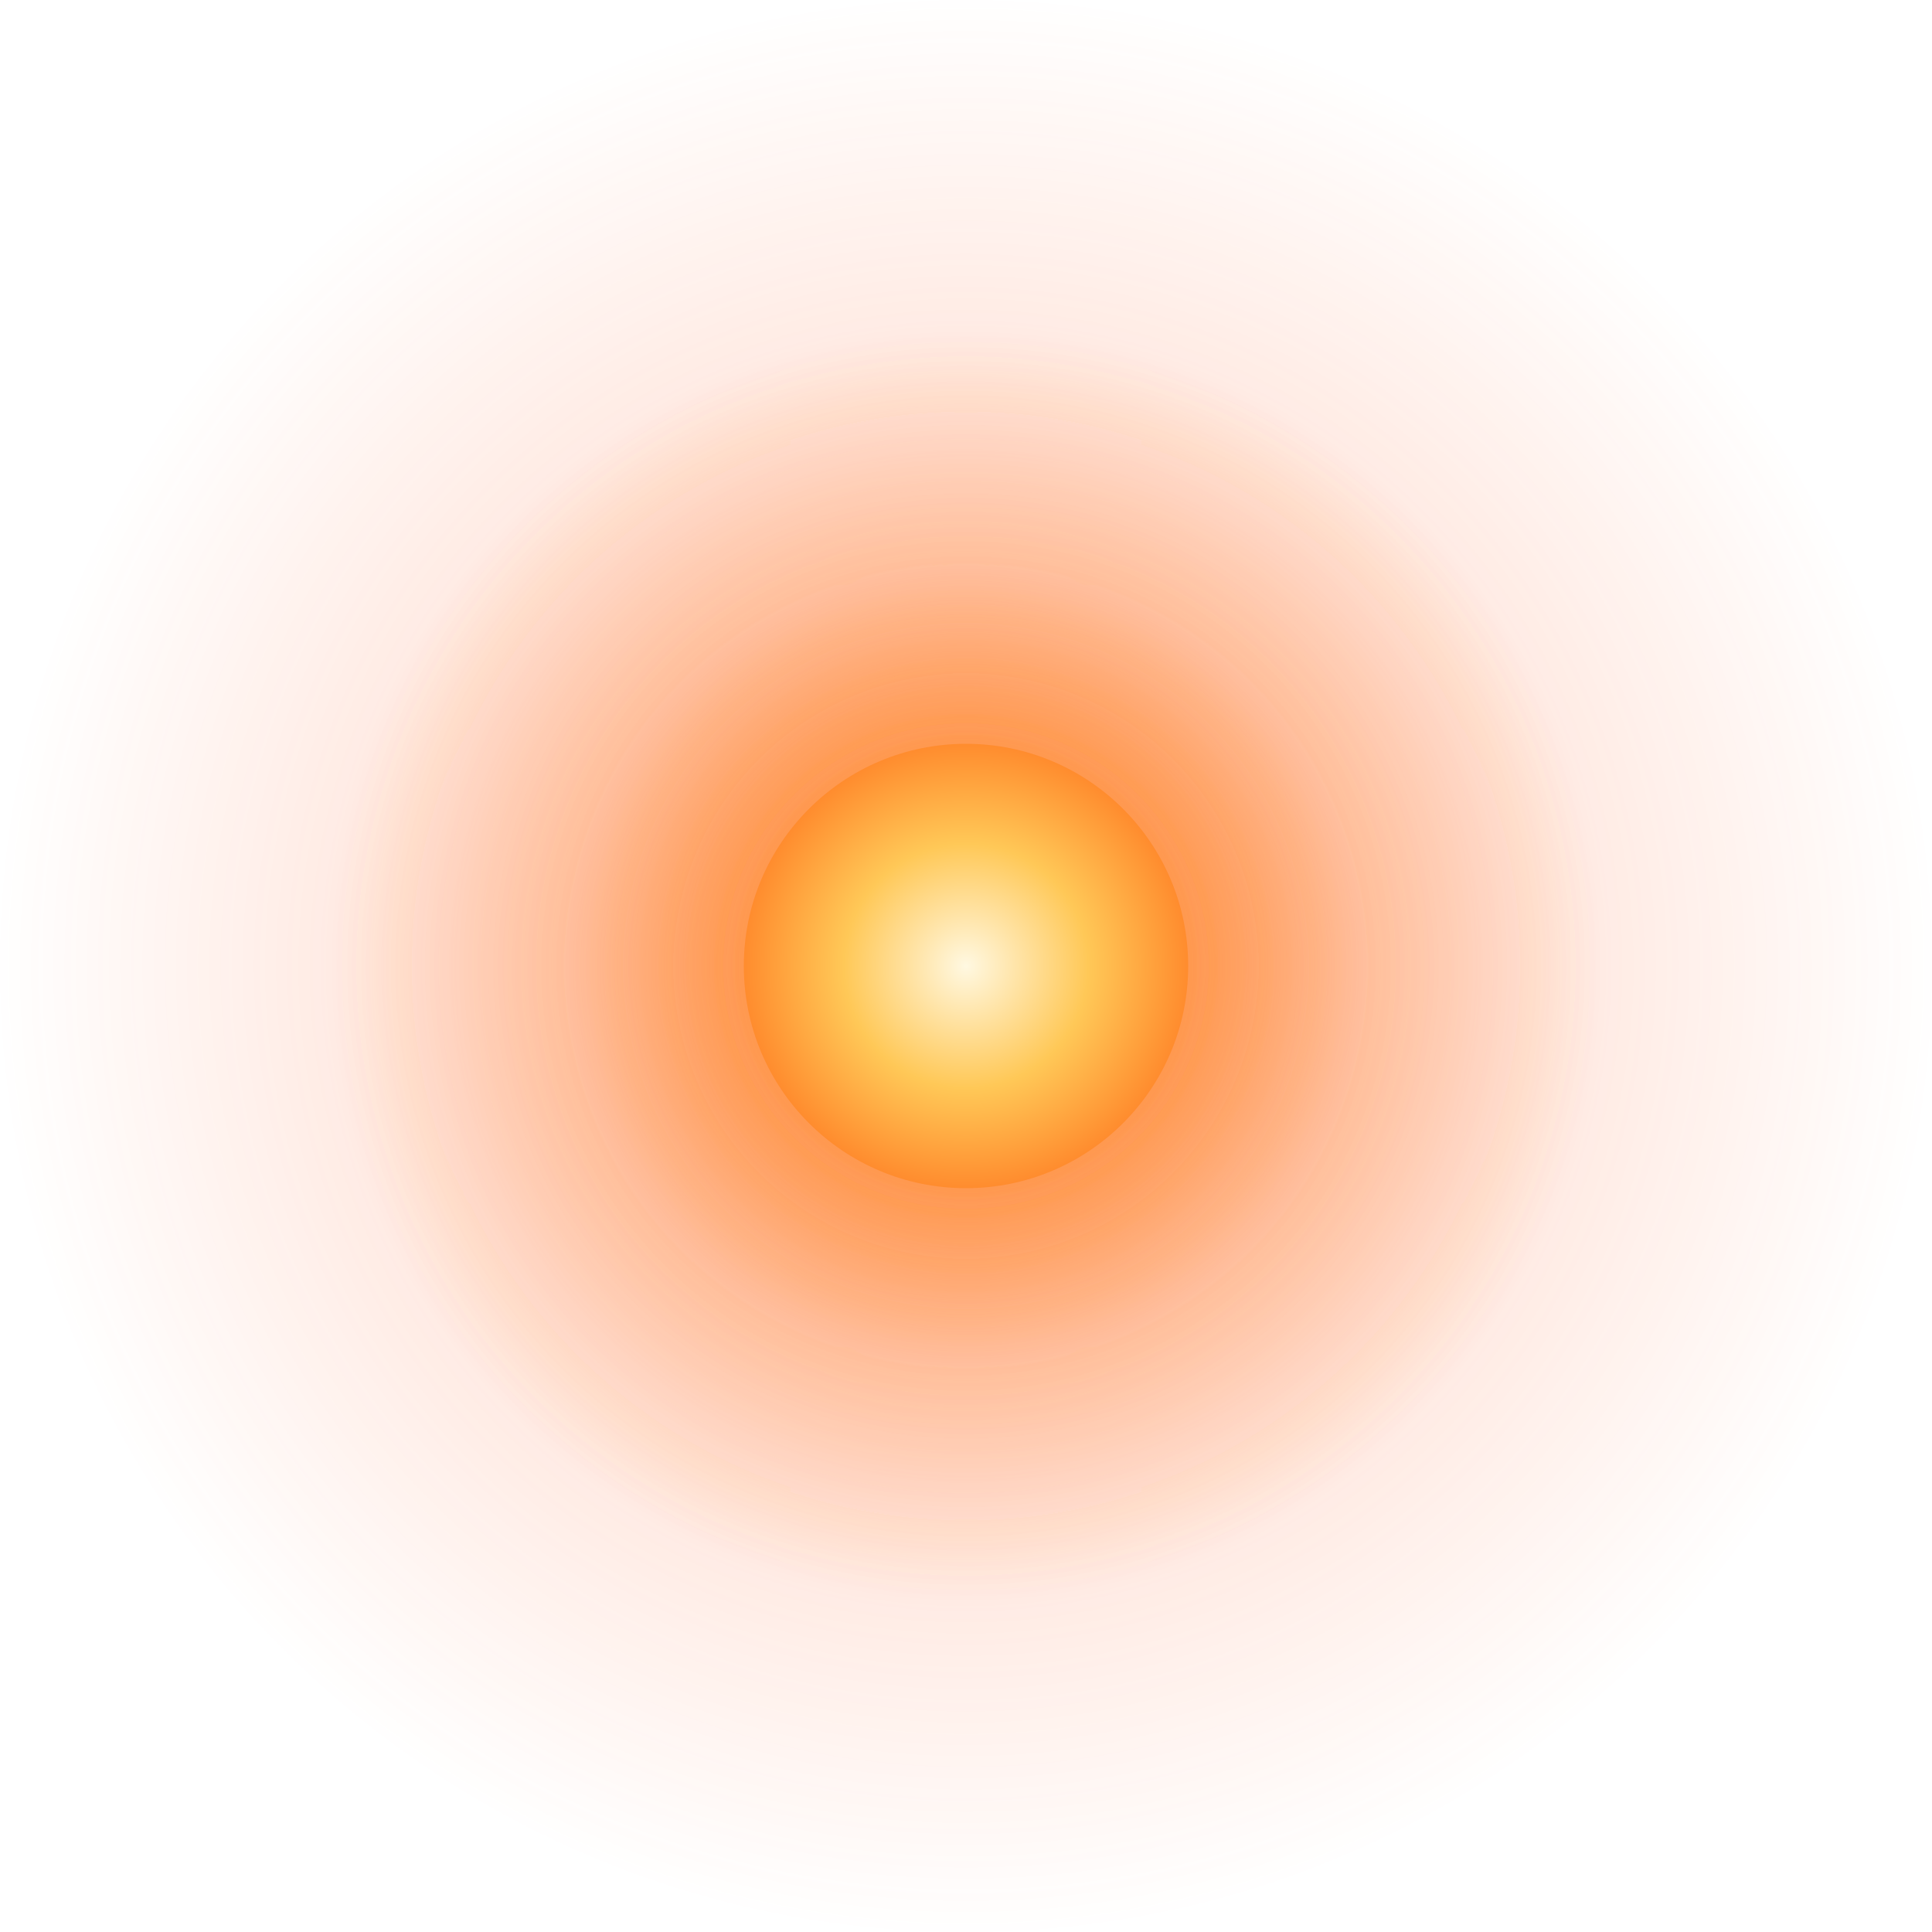
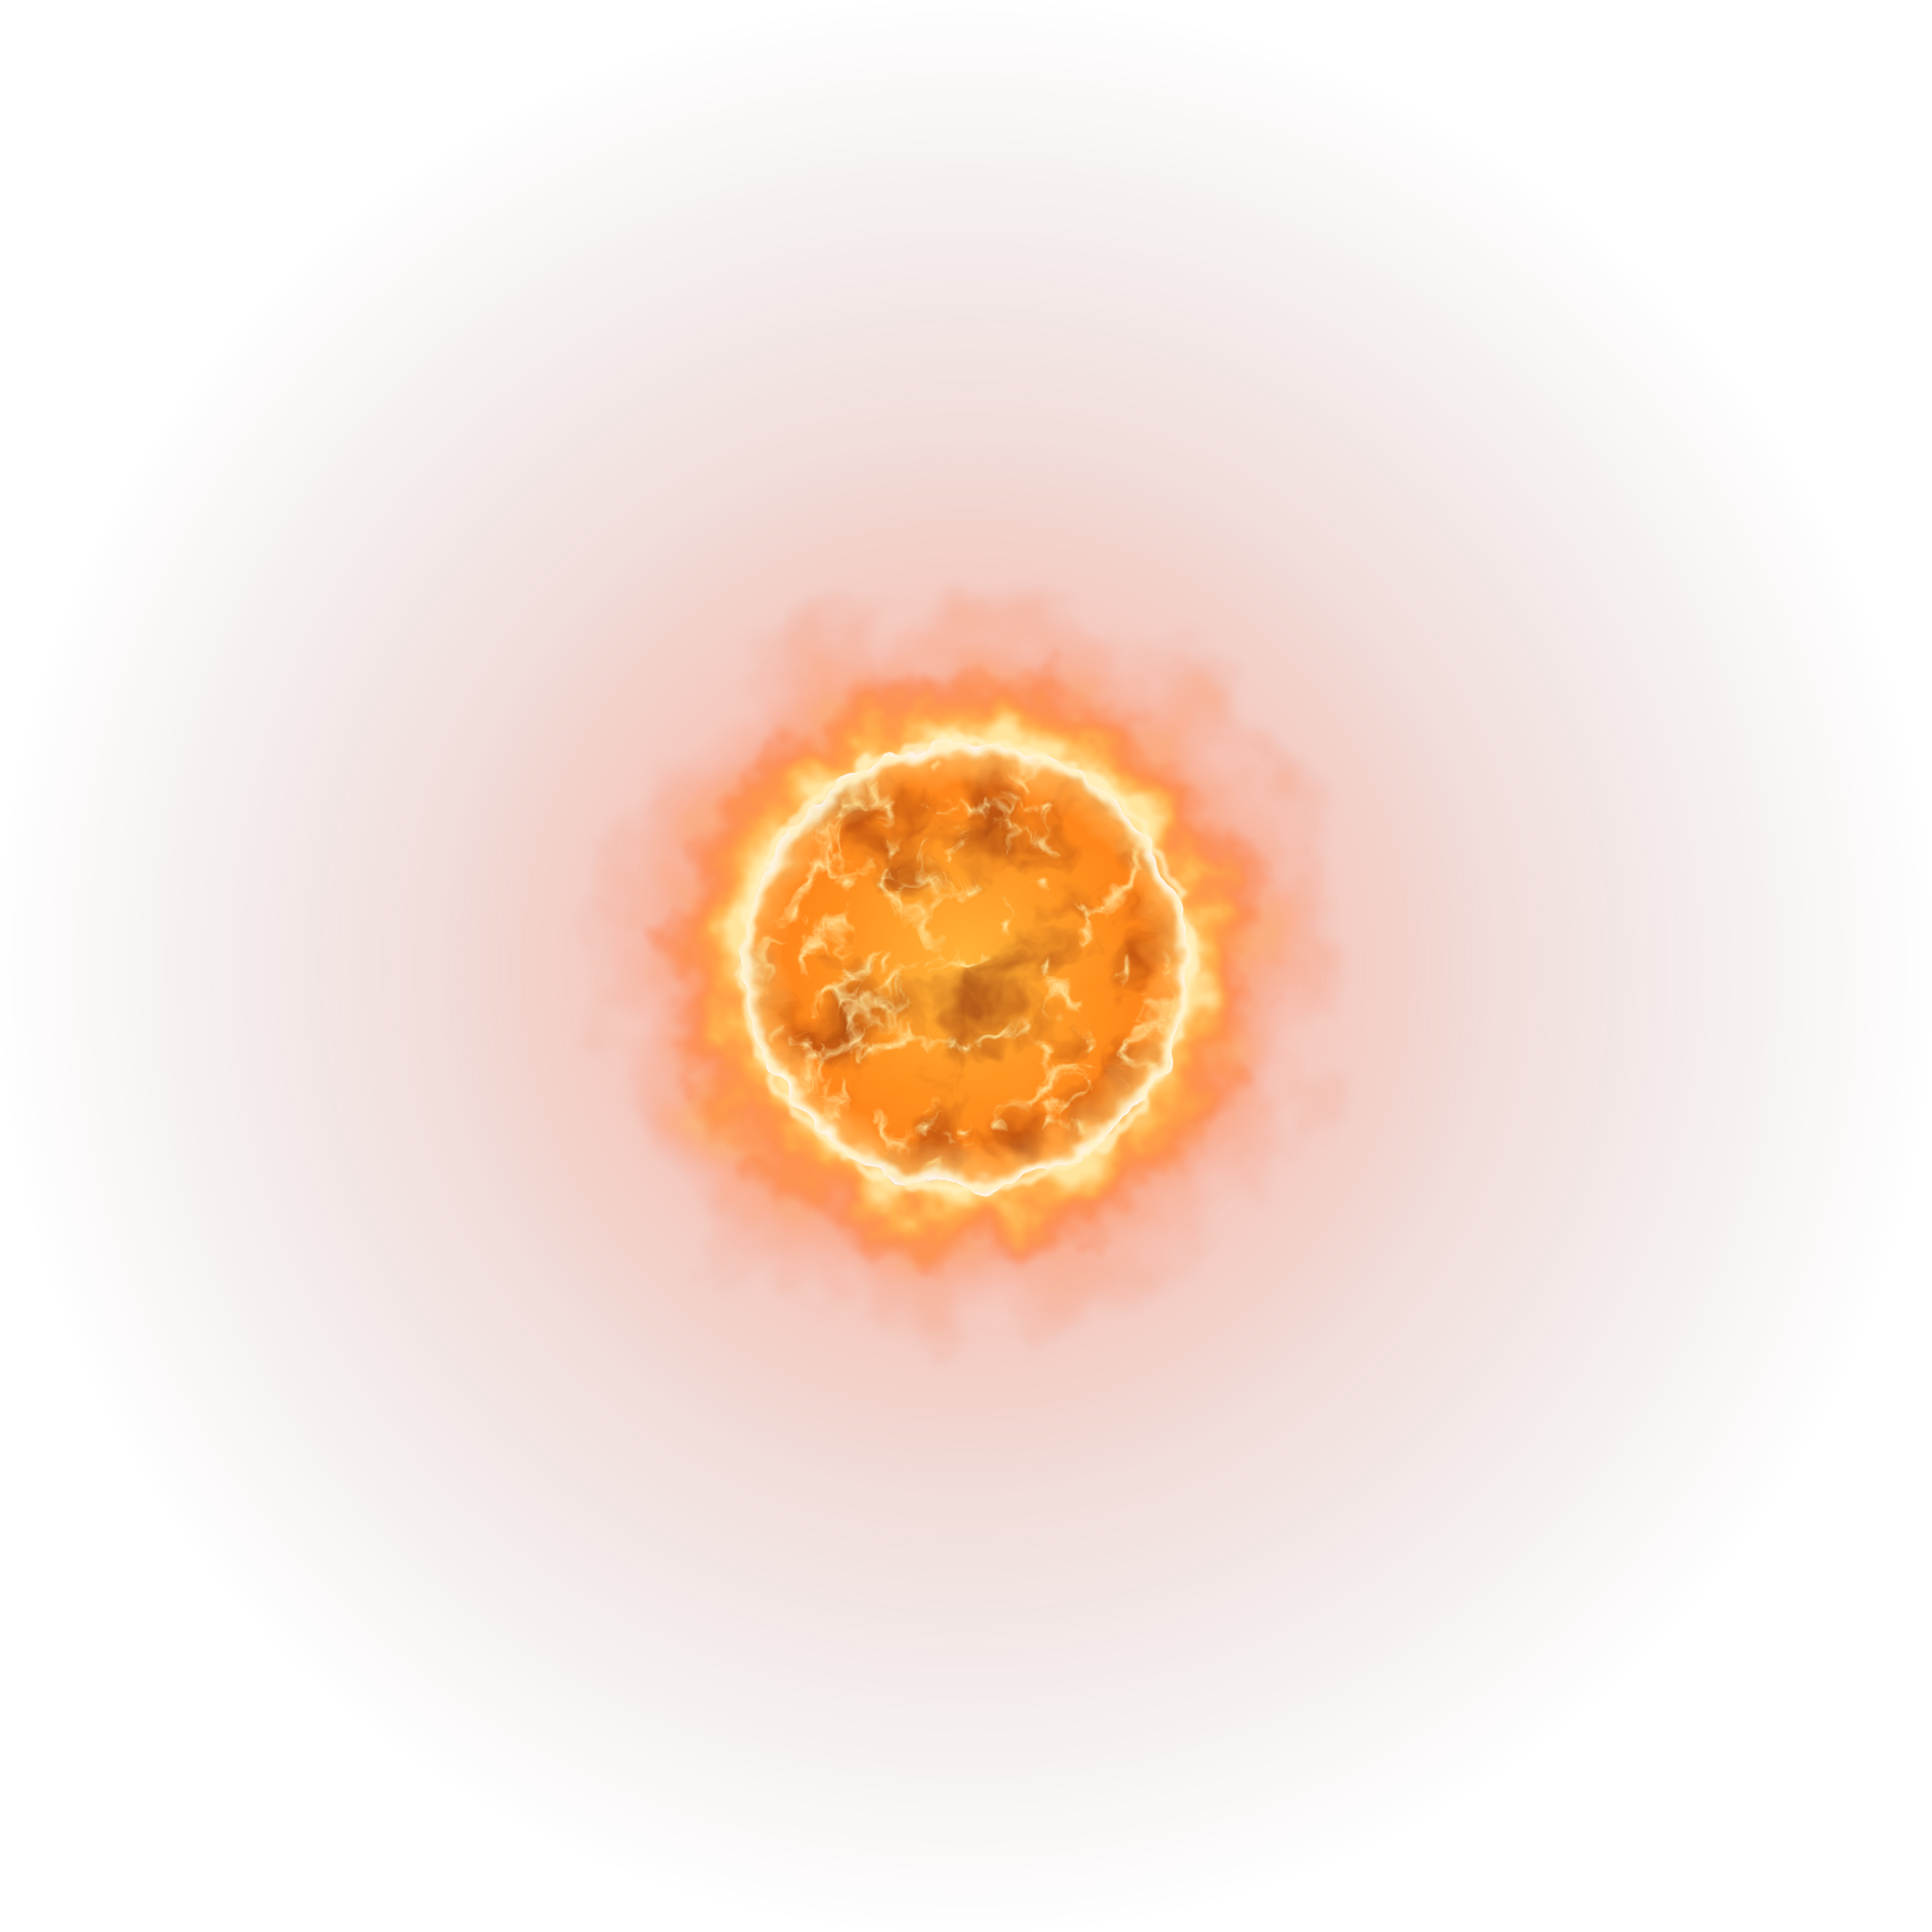
<svg xmlns="http://www.w3.org/2000/svg" width="400" height="400" viewBox="0 0 400 400">
  <defs>
-     <radialGradient id="starGlow" cx="0.5" cy="0.5" r="0.5">
-       <stop offset="0" stop-color="#FF5A1F" stop-opacity="0.50" />
-       <stop offset="0.23" stop-color="#FF5A1F" stop-opacity="0.45" />
-       <stop offset="0.65" stop-color="#FF5A1F" stop-opacity="0.12" />
+     <radialGradient id="starHaze" cx="0.5" cy="0.5" r="0.5">
+       <stop offset="0" stop-color="#FF7A2A" stop-opacity="0.6" />
+       <stop offset="0.23" stop-color="#FF7A2A" stop-opacity="0.52" />
+       <stop offset="0.33" stop-color="#E8461A" stop-opacity="0.3" />
+       <stop offset="0.55" stop-color="#A8240E" stop-opacity="0.15" />
+       <stop offset="0.8" stop-color="#6A1408" stop-opacity="0.06" />
+       <stop offset="1" stop-color="#6A1408" stop-opacity="0" />
+     </radialGradient>
+     <radialGradient id="starFlameFill" gradientUnits="userSpaceOnUse" cx="0" cy="0" r="62">
+       <stop offset="0" stop-color="#FFE7A0" stop-opacity="0.95" />
+       <stop offset="0.74" stop-color="#FFE7A0" stop-opacity="0.95" />
+       <stop offset="0.82" stop-color="#FFB347" stop-opacity="0.8" />
+       <stop offset="0.91" stop-color="#FF6A1A" stop-opacity="0.38" />
      <stop offset="1" stop-color="#FF5A1F" stop-opacity="0" />
    </radialGradient>
-     <radialGradient id="starCorona" cx="0.5" cy="0.5" r="0.5">
-       <stop offset="0" stop-color="#FF8C2E" stop-opacity="0.90" />
-       <stop offset="0.35" stop-color="#FF8C2E" stop-opacity="0.70" />
-       <stop offset="0.62" stop-color="#FF8C2E" stop-opacity="0.22" />
-       <stop offset="1" stop-color="#FF8C2E" stop-opacity="0" />
+     <radialGradient id="starWispFill" gradientUnits="userSpaceOnUse" cx="0" cy="0" r="78">
+       <stop offset="0" stop-color="#FFB347" stop-opacity="0.55" />
+       <stop offset="0.62" stop-color="#FFB347" stop-opacity="0.55" />
+       <stop offset="0.8" stop-color="#FF6A1A" stop-opacity="0.22" />
+       <stop offset="1" stop-color="#E8461A" stop-opacity="0" />
    </radialGradient>
    <radialGradient id="starBody" cx="0.5" cy="0.5" r="0.5">
-       <stop offset="0" stop-color="#FFF8E1" />
-       <stop offset="0.55" stop-color="#FFC857" />
-       <stop offset="1" stop-color="#FF8C2E" />
+       <stop offset="0" stop-color="#FFB43A" />
+       <stop offset="0.65" stop-color="#FF8F1F" />
+       <stop offset="1" stop-color="#FF7A14" />
    </radialGradient>
-     <filter id="softCorona" x="-10%" y="-10%" width="120%" height="120%">
-       <feGaussianBlur stdDeviation="3" />
+     <radialGradient id="starLimb" gradientUnits="userSpaceOnUse" cx="0" cy="0" r="46">
+       <stop offset="0.8" stop-color="#FFD27A" stop-opacity="0" />
+       <stop offset="0.93" stop-color="#FFD27A" stop-opacity="0.55" />
+       <stop offset="0.97" stop-color="#FFF1C2" stop-opacity="0.9" />
+       <stop offset="1" stop-color="#FFFFFF" stop-opacity="0.95" />
+     </radialGradient>
+     <linearGradient id="starFlareFill" gradientUnits="userSpaceOnUse" x1="46" y1="0" x2="86" y2="0">
+       <stop offset="0" stop-color="#FFFFFF" />
+       <stop offset="1" stop-color="#FFD27A" stop-opacity="0.15" />
+     </linearGradient>
+     <filter id="starFlame" filterUnits="userSpaceOnUse" x="-88" y="-88" width="176" height="176" color-interpolation-filters="sRGB">
+       <feTurbulence type="fractalNoise" baseFrequency="0.08" numOctaves="4" seed="21" result="n0" />
+       <feColorMatrix in="n0" type="matrix" values="1 0 0 0 0  0 1 0 0 0  0 0 1 0 0  0 0 0 0 1" result="n" />
+       <feDisplacementMap in="SourceGraphic" in2="n" scale="20" xChannelSelector="R" yChannelSelector="G" result="nd" />
+       <feGaussianBlur in="nd" stdDeviation="0.4" />
+     </filter>
+     <filter id="starWisp" filterUnits="userSpaceOnUse" x="-107" y="-107" width="214" height="214" color-interpolation-filters="sRGB">
+       <feTurbulence type="fractalNoise" baseFrequency="0.05" numOctaves="5" seed="33" result="w0" />
+       <feColorMatrix in="w0" type="matrix" values="1 0 0 0 0  0 1 0 0 0  0 0 1 0 0  0 0 0 0 1" result="w" />
+       <feDisplacementMap in="SourceGraphic" in2="w" scale="34" xChannelSelector="R" yChannelSelector="G" result="wd" />
+       <feGaussianBlur in="wd" stdDeviation="0.8" />
+     </filter>
+     <filter id="starSurf" filterUnits="userSpaceOnUse" x="-48" y="-48" width="96" height="96" color-interpolation-filters="sRGB">
+       <feTurbulence type="fractalNoise" baseFrequency="0.05" numOctaves="5" seed="4" result="f" />
+       <feColorMatrix in="f" type="matrix" values="0 0 0 0 0.502  0 0 0 0 0.129  0 0 0 0 0.02  3.4 0 0 0 -1.6" result="dk" />
+       <feComponentTransfer in="dk" result="dark">
+         <feFuncA type="linear" slope="0.55" />
+       </feComponentTransfer>
+       <feTurbulence type="turbulence" baseFrequency="0.06" numOctaves="5" seed="9" result="t" />
+       <feColorMatrix in="t" type="matrix" values="0 0 0 0 1  0 0 0 0 0.906  0 0 0 0 0.627  -6.5 0 0 0 1.25" result="fl" />
+       <feComponentTransfer in="fl" result="fil">
+         <feFuncA type="linear" slope="0.85" />
+       </feComponentTransfer>
+       <feMerge result="m">
+         <feMergeNode in="SourceGraphic" />
+         <feMergeNode in="dark" />
+         <feMergeNode in="fil" />
+       </feMerge>
+       <feComposite in="m" in2="SourceGraphic" operator="in" />
+     </filter>
+     <filter id="starEdge" filterUnits="userSpaceOnUse" x="-60" y="-60" width="120" height="120" color-interpolation-filters="sRGB">
+       <feTurbulence type="fractalNoise" baseFrequency="0.11" numOctaves="3" seed="44" result="e0" />
+       <feColorMatrix in="e0" type="matrix" values="1 0 0 0 0  0 1 0 0 0  0 0 1 0 0  0 0 0 0 1" result="e" />
+       <feDisplacementMap in="SourceGraphic" in2="e" scale="6.5" xChannelSelector="R" yChannelSelector="G" />
+     </filter>
+     <filter id="starRimRag" filterUnits="userSpaceOnUse" x="-60" y="-60" width="120" height="120" color-interpolation-filters="sRGB">
+       <feTurbulence type="fractalNoise" baseFrequency="0.22" numOctaves="2" seed="57" result="g0" />
+       <feColorMatrix in="g0" type="matrix" values="1 0 0 0 0  0 1 0 0 0  0 0 1 0 0  0 0 0 0 1" result="g" />
+       <feDisplacementMap in="SourceGraphic" in2="g" scale="5" xChannelSelector="R" yChannelSelector="G" result="gd" />
+       <feGaussianBlur in="gd" stdDeviation="0.35" />
    </filter>
  </defs>
-   <circle cx="200" cy="200" r="200" fill="url(#starGlow)" />
-   <circle cx="200" cy="200" r="130" fill="url(#starCorona)" filter="url(#softCorona)" />
-   <circle cx="200" cy="200" r="46" fill="url(#starBody)" />
+   <g id="star" transform="translate(200 200)">
+     <g id="starBreathe">
+       <animateTransform attributeName="transform" type="scale" values="1;1.03;1;0.97;1" keyTimes="0;0.25;0.5;0.75;1" calcMode="spline" keySplines="0.42 0 0.58 1;0.42 0 0.58 1;0.42 0 0.58 1;0.42 0 0.58 1" dur="6s" repeatCount="indefinite" />
+       <circle r="200" fill="url(#starHaze)" />
+       <g>
+         <animateTransform attributeName="transform" type="rotate" from="0" to="-360" dur="300s" repeatCount="indefinite" />
+         <circle r="78" fill="url(#starWispFill)" filter="url(#starWisp)" />
+       </g>
+       <g>
+         <animateTransform attributeName="transform" type="rotate" from="0" to="360" dur="200s" repeatCount="indefinite" />
+         <circle r="62" fill="url(#starFlameFill)" filter="url(#starFlame)" />
+       </g>
+     </g>
+     <g id="starProminences" fill="none" stroke-linecap="round">
+       <g transform="rotate(147.5) translate(46 0)">
+         <g id="starProm1" transform="scale(0.6)" opacity="0">
+           <animateTransform attributeName="transform" type="scale" values="0.6;1;0.6" keyTimes="0;0.5;1" calcMode="spline" keySplines="0.42 0 0.58 1;0.42 0 0.58 1" dur="12s" begin="0s" repeatCount="indefinite" />
+           <animate attributeName="opacity" values="0;1;0" keyTimes="0;0.5;1" calcMode="spline" keySplines="0.42 0 0.58 1;0.42 0 0.58 1" dur="12s" begin="0s" repeatCount="indefinite" />
+           <path d="M-0.9 -9 C21 -7.2 21 7.2 -0.9 9" stroke="#FF8C2E" stroke-width="2.8" stroke-opacity="0.85" />
+           <path d="M-0.9 -9 C21 -7.2 21 7.2 -0.9 9" stroke="#FFF1C2" stroke-width="1" stroke-opacity="0.9" />
+         </g>
+       </g>
+       <g transform="rotate(243.6) translate(46 0)">
+         <g id="starProm2" transform="scale(0.6)" opacity="0">
+           <animateTransform attributeName="transform" type="scale" values="0.6;1;0.6" keyTimes="0;0.5;1" calcMode="spline" keySplines="0.42 0 0.58 1;0.42 0 0.58 1" dur="16s" begin="5s" repeatCount="indefinite" />
+           <animate attributeName="opacity" values="0;1;0" keyTimes="0;0.5;1" calcMode="spline" keySplines="0.42 0 0.58 1;0.42 0 0.58 1" dur="16s" begin="5s" repeatCount="indefinite" />
+           <path d="M-1.3 -11 C23.5 -9 23.5 9 -1.3 11" stroke="#FF8C2E" stroke-width="2.8" stroke-opacity="0.85" />
+           <path d="M-1.3 -11 C23.5 -9 23.5 9 -1.3 11" stroke="#FFF1C2" stroke-width="1" stroke-opacity="0.9" />
+         </g>
+       </g>
+       <g transform="rotate(314.8) translate(46 0)">
+         <g id="starProm3" transform="scale(0.6)" opacity="0">
+           <animateTransform attributeName="transform" type="scale" values="0.6;1;0.6" keyTimes="0;0.5;1" calcMode="spline" keySplines="0.42 0 0.58 1;0.42 0 0.58 1" dur="14s" begin="9s" repeatCount="indefinite" />
+           <animate attributeName="opacity" values="0;1;0" keyTimes="0;0.5;1" calcMode="spline" keySplines="0.42 0 0.58 1;0.42 0 0.58 1" dur="14s" begin="9s" repeatCount="indefinite" />
+           <path d="M-0.8 -8.5 C29 -6.8 29 6.8 -0.8 8.5" stroke="#FF8C2E" stroke-width="2.8" stroke-opacity="0.85" />
+           <path d="M-0.8 -8.5 C29 -6.8 29 6.8 -0.8 8.5" stroke="#FFF1C2" stroke-width="1" stroke-opacity="0.9" />
+         </g>
+       </g>
+     </g>
+     <g id="starFlare" transform="rotate(25)" opacity="0">
+       <animate attributeName="opacity" values="0;0;1;0;0" keyTimes="0;0.591;0.632;0.673;1" dur="22s" repeatCount="indefinite" />
+       <path d="M46 -1.8 L86 0 L46 1.8 Z" fill="url(#starFlareFill)" />
+     </g>
+     <g id="starDisc" filter="url(#starEdge)">
+       <circle r="46" fill="url(#starBody)" filter="url(#starSurf)" />
+       <circle r="46" fill="url(#starLimb)" />
+     </g>
+     <circle r="46.2" fill="none" stroke="#FFF1C2" stroke-width="1.6" stroke-opacity="0.75" filter="url(#starRimRag)" />
+   </g>
</svg>
